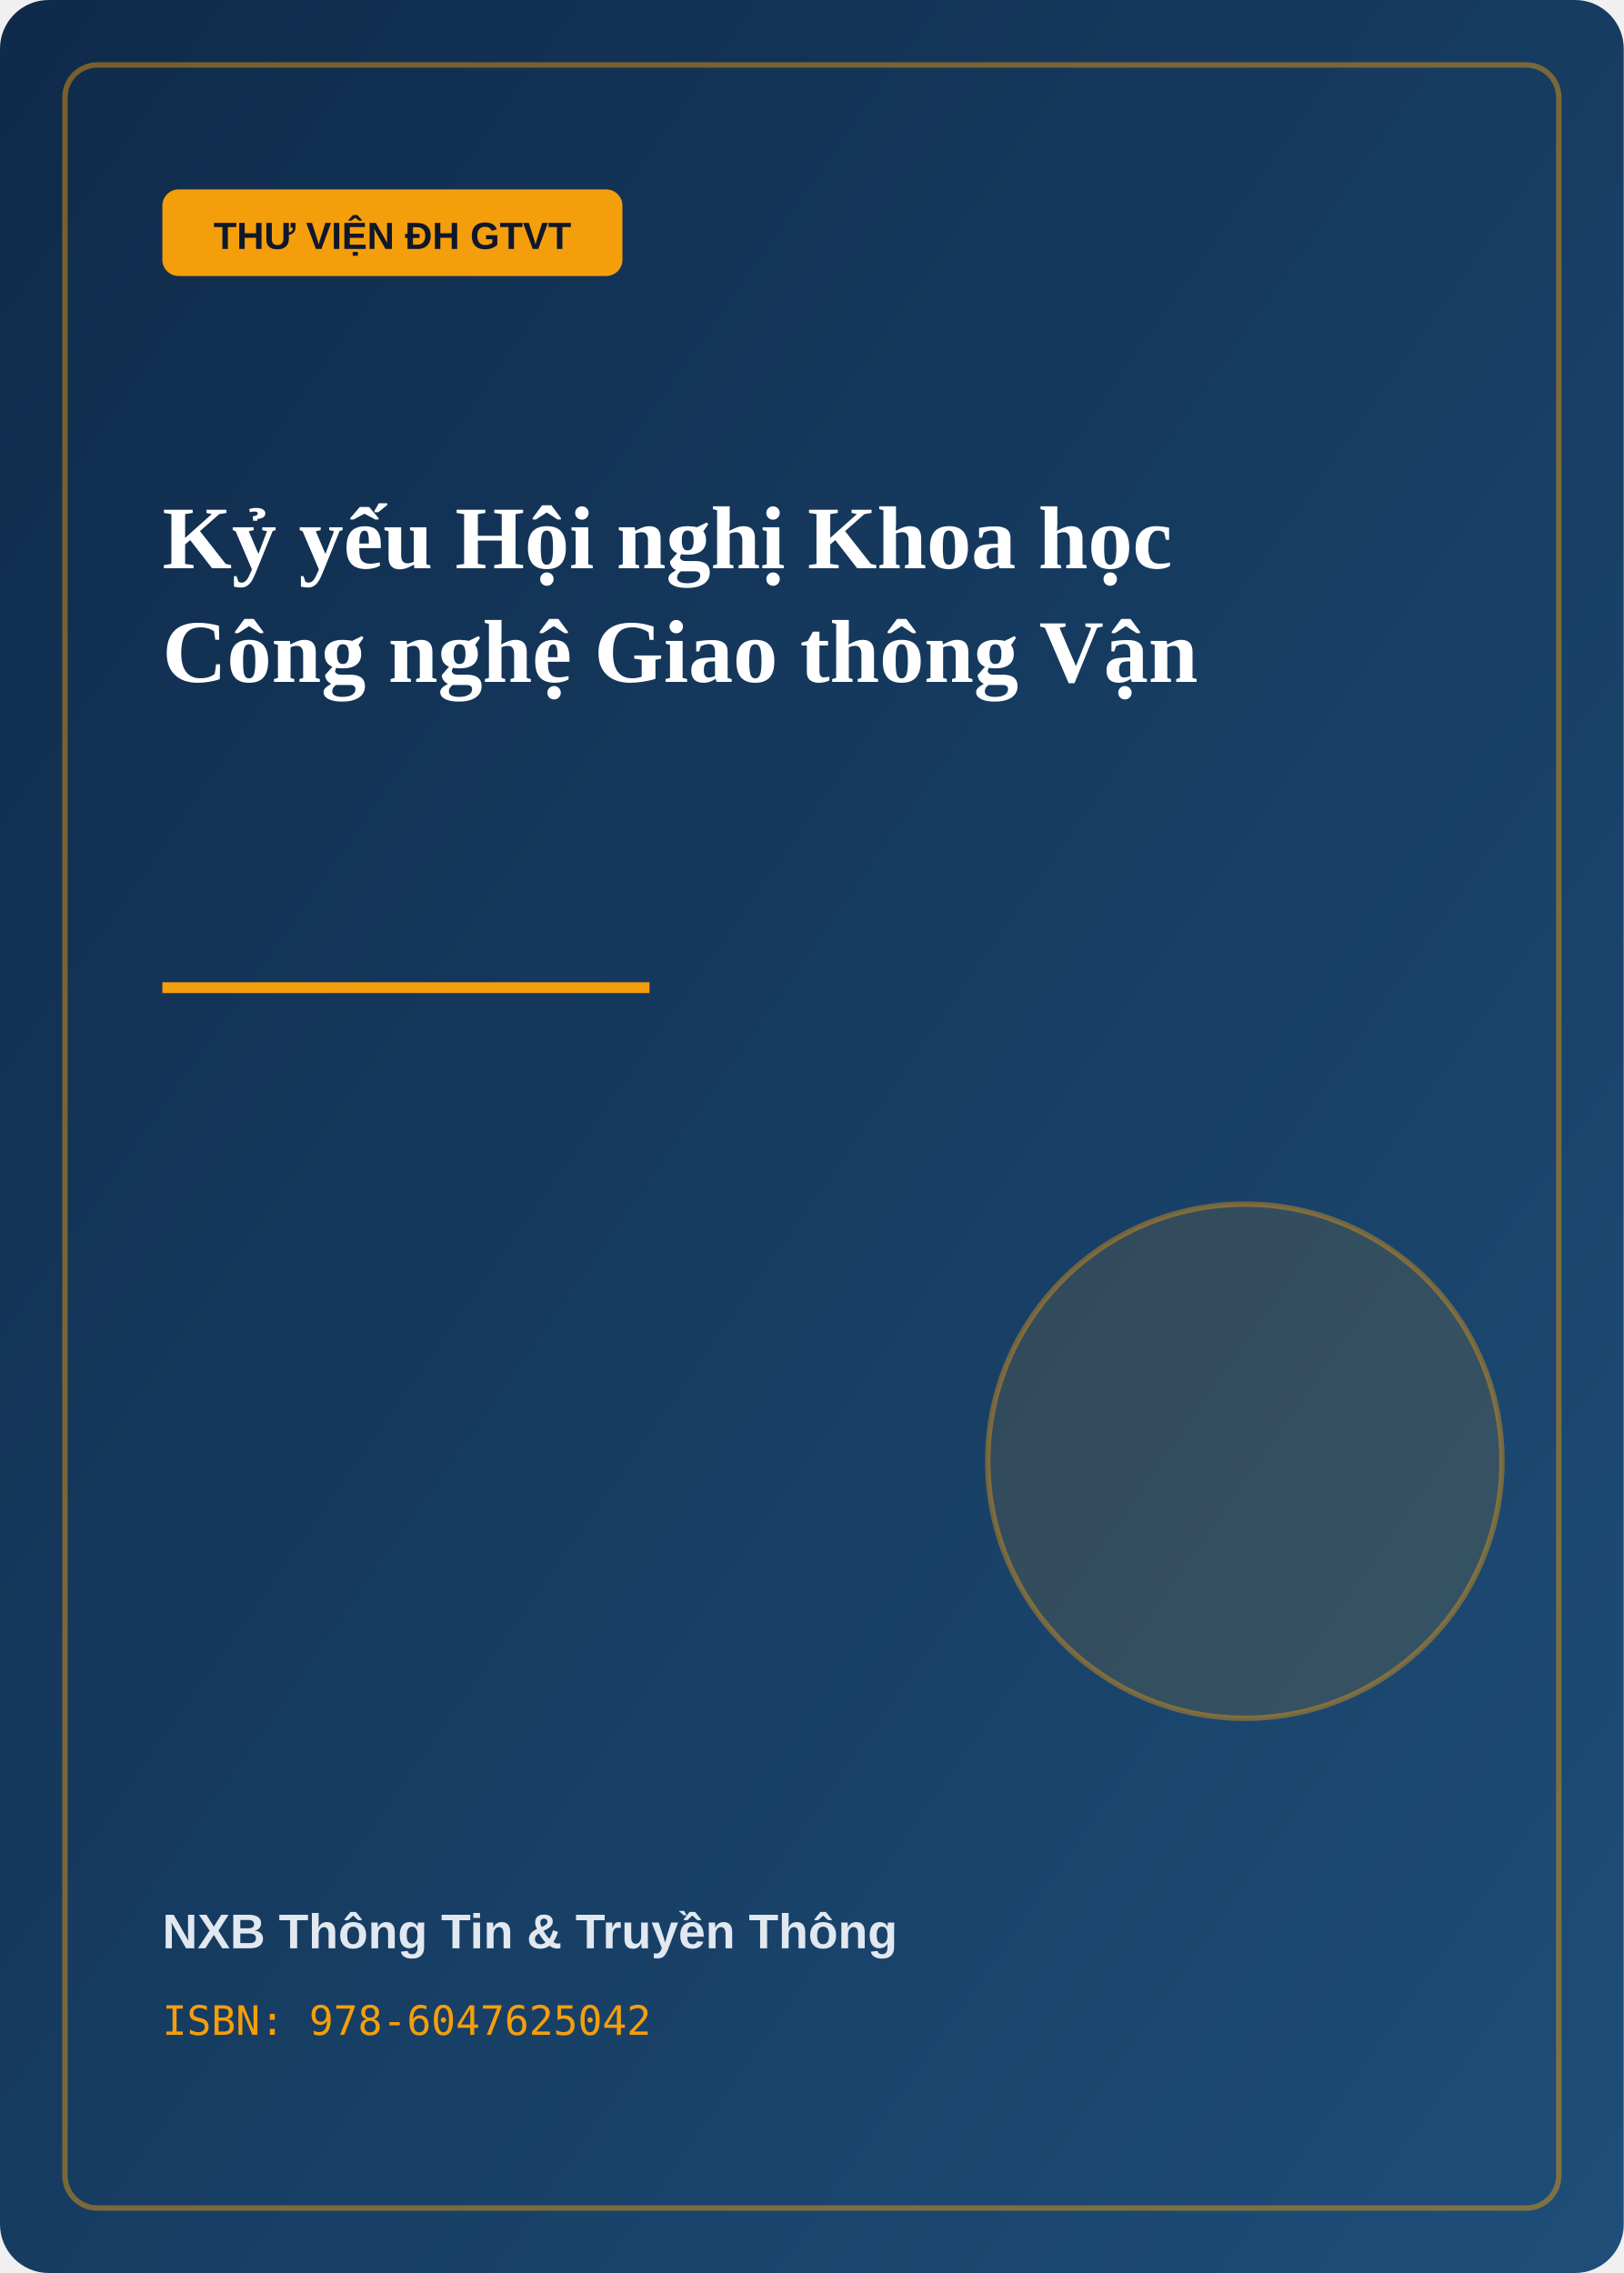
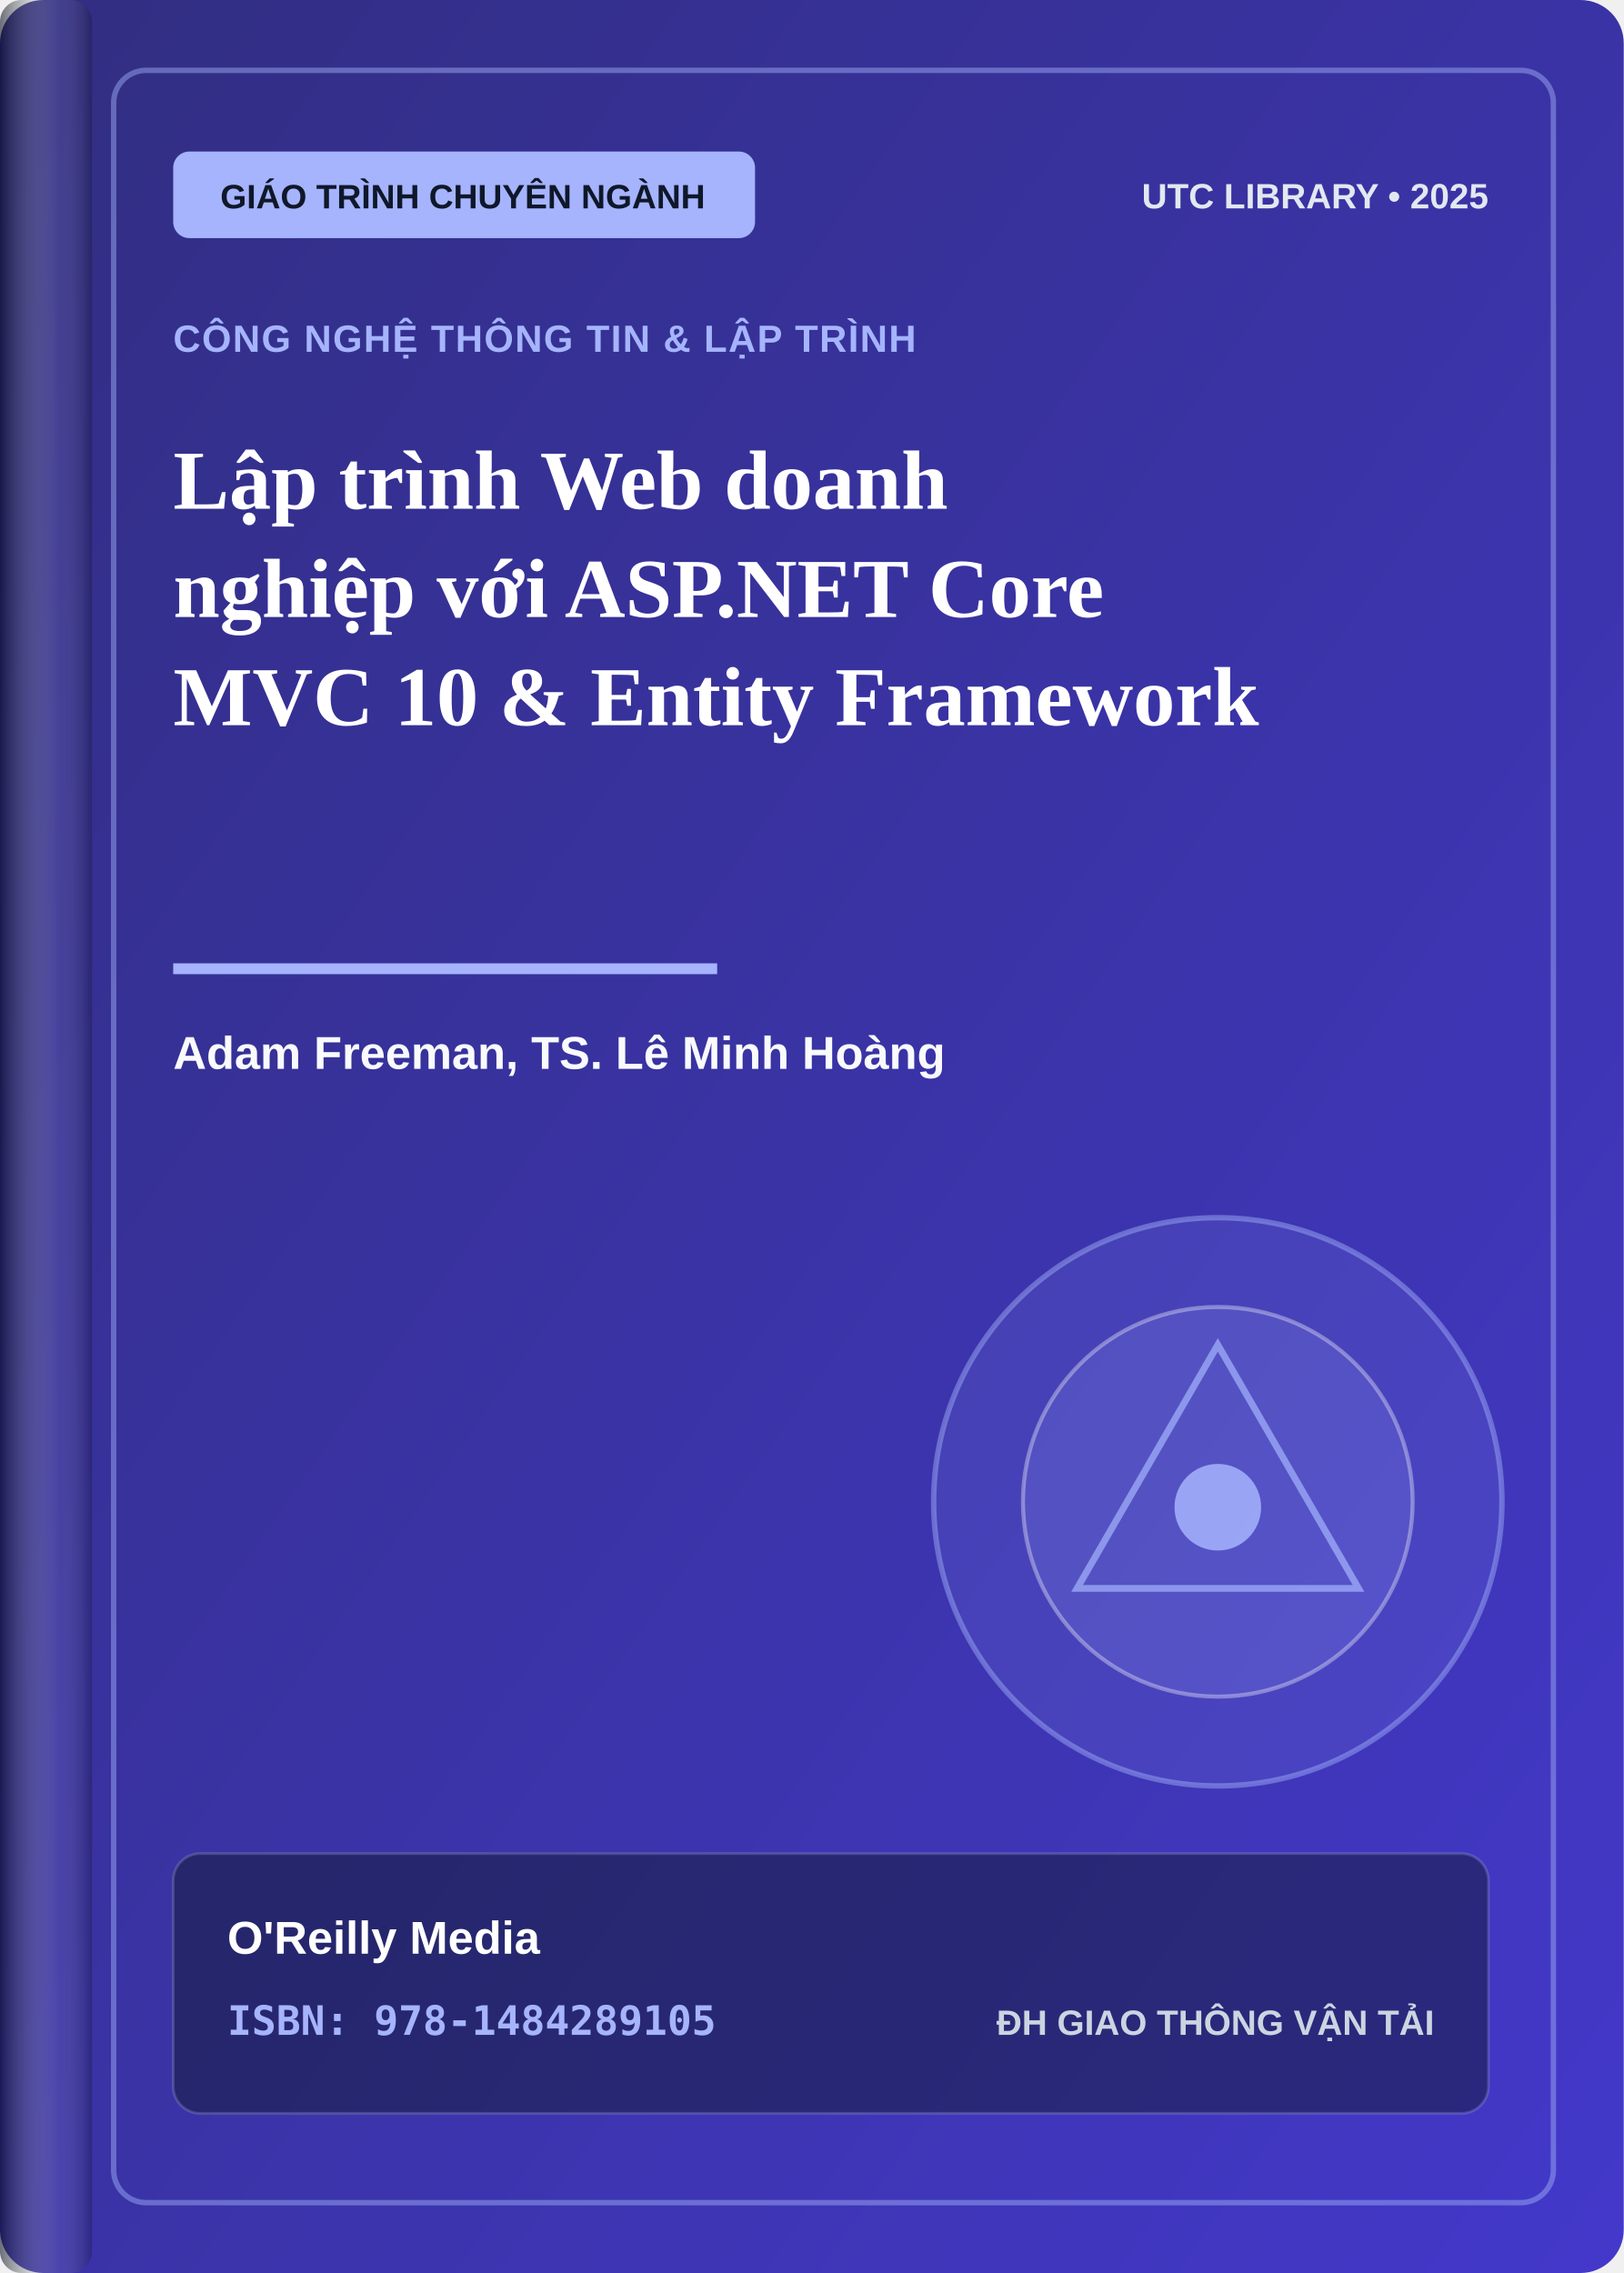
<svg xmlns="http://www.w3.org/2000/svg" viewBox="0 0 600 840" width="600" height="840">
  <defs>
    <linearGradient id="bg" x1="0" y1="0" x2="1" y2="1">
-       <stop offset="0%" stop-color="#0F2A4A" />
-       <stop offset="100%" stop-color="#1E4E79" />
+       <stop offset="0%" stop-color="#312E81" />
+       <stop offset="100%" stop-color="#4338CA" />
+     </linearGradient>
+     <linearGradient id="spine" x1="0" y1="0" x2="1" y2="0">
+       <stop offset="0%" stop-color="#020617" stop-opacity="0.55" />
+       <stop offset="65%" stop-color="#FFFFFF" stop-opacity="0.08" />
+       <stop offset="100%" stop-color="#000000" stop-opacity="0.22" />
    </linearGradient>
  </defs>
-   <rect width="600" height="840" rx="18" fill="url(#bg)" />
-   <rect x="24" y="24" width="552" height="792" rx="12" fill="none" stroke="#F59E0B" stroke-width="2" stroke-opacity="0.45" />
-   <rect x="60" y="70" width="170" height="32" rx="6" fill="#F59E0B" />
-   <text x="145" y="92" font-family="Segoe UI, Arial, sans-serif" font-size="14" font-weight="700" fill="#0F172A" text-anchor="middle">THƯ VIỆN ĐH GTVT</text>
-   <text x="60" y="210" font-family="Georgia, Times New Roman, serif" font-size="33" font-weight="700" fill="#FFFFFF">
-     <tspan x="60" dy="0">Kỷ yếu Hội nghị Khoa học</tspan>
-     <tspan x="60" dy="42">Công nghệ Giao thông Vận</tspan>
+   <rect width="600" height="840" rx="16" fill="url(#bg)" />
+   <rect width="34" height="840" rx="8" fill="url(#spine)" />
+   <rect x="42" y="26" width="532" height="788" rx="12" fill="none" stroke="#A5B4FC" stroke-width="2" stroke-opacity="0.45" />
+   <rect x="64" y="56" width="215" height="32" rx="6" fill="#A5B4FC" />
+   <text x="171" y="77" font-family="Segoe UI, Arial, sans-serif" font-size="12.5" font-weight="800" fill="#0F172A" text-anchor="middle">GIÁO TRÌNH CHUYÊN NGÀNH</text>
+   <text x="550" y="77" font-family="Segoe UI, Arial, sans-serif" font-size="13" font-weight="700" fill="#E2E8F0" text-anchor="end">UTC LIBRARY • 2025</text>
+   <text x="64" y="130" font-family="Segoe UI, Arial, sans-serif" font-size="14" font-weight="600" fill="#A5B4FC" letter-spacing="0.5">CÔNG NGHỆ THÔNG TIN &amp; LẬP TRÌNH</text>
+   <text x="64" y="188" font-family="Georgia, Times New Roman, serif" font-size="31" font-weight="700" fill="#FFFFFF">
+     <tspan x="64" dy="0">Lập trình Web doanh</tspan>
+     <tspan x="64" dy="40">nghiệp với ASP.NET Core</tspan>
+     <tspan x="64" dy="40">MVC 10 &amp; Entity Framework</tspan>
  </text>
-   <line x1="60" y1="365" x2="240" y2="365" stroke="#F59E0B" stroke-width="4" />
-   <circle cx="460" cy="540" r="95" fill="#F59E0B" fill-opacity="0.12" stroke="#F59E0B" stroke-width="2" stroke-opacity="0.4" />
-   <text x="60" y="720" font-family="Segoe UI, Arial, sans-serif" font-size="18" font-weight="600" fill="#E2E8F0">NXB Thông Tin &amp; Truyền Thông</text>
-   <text x="60" y="752" font-family="Consolas, monospace" font-size="15" fill="#F59E0B">ISBN: 978-6047625042</text>
+   <line x1="64" y1="358" x2="265" y2="358" stroke="#A5B4FC" stroke-width="4" />
+   <text x="64" y="395" font-family="Segoe UI, Arial, sans-serif" font-size="17" font-weight="600" fill="#F8FAFC">Adam Freeman, TS. Lê Minh Hoàng</text>
+   <g transform="translate(340, 445)">
+     <circle cx="110" cy="110" r="105" fill="#A5B4FC" fill-opacity="0.10" stroke="#A5B4FC" stroke-width="2" stroke-opacity="0.45" />
+     <circle cx="110" cy="110" r="72" fill="#A5B4FC" fill-opacity="0.14" stroke="#FFFFFF" stroke-width="1.5" stroke-opacity="0.35" />
+     <polygon points="110,52 162,142 58,142" fill="none" stroke="#A5B4FC" stroke-width="2.5" stroke-opacity="0.7" />
+     <circle cx="110" cy="112" r="16" fill="#A5B4FC" fill-opacity="0.85" />
+   </g>
+   <rect x="64" y="685" width="486" height="96" rx="10" fill="#0F172A" fill-opacity="0.45" stroke="#FFFFFF" stroke-opacity="0.16" />
+   <text x="84" y="722" font-family="Segoe UI, Arial, sans-serif" font-size="17" font-weight="700" fill="#FFFFFF">O'Reilly Media</text>
+   <text x="84" y="752" font-family="Consolas, monospace" font-size="15" font-weight="600" fill="#A5B4FC">ISBN: 978-1484289105</text>
+   <text x="530" y="752" font-family="Segoe UI, Arial, sans-serif" font-size="13" font-weight="600" fill="#CBD5E1" text-anchor="end">ĐH GIAO THÔNG VẬN TẢI</text>
</svg>
